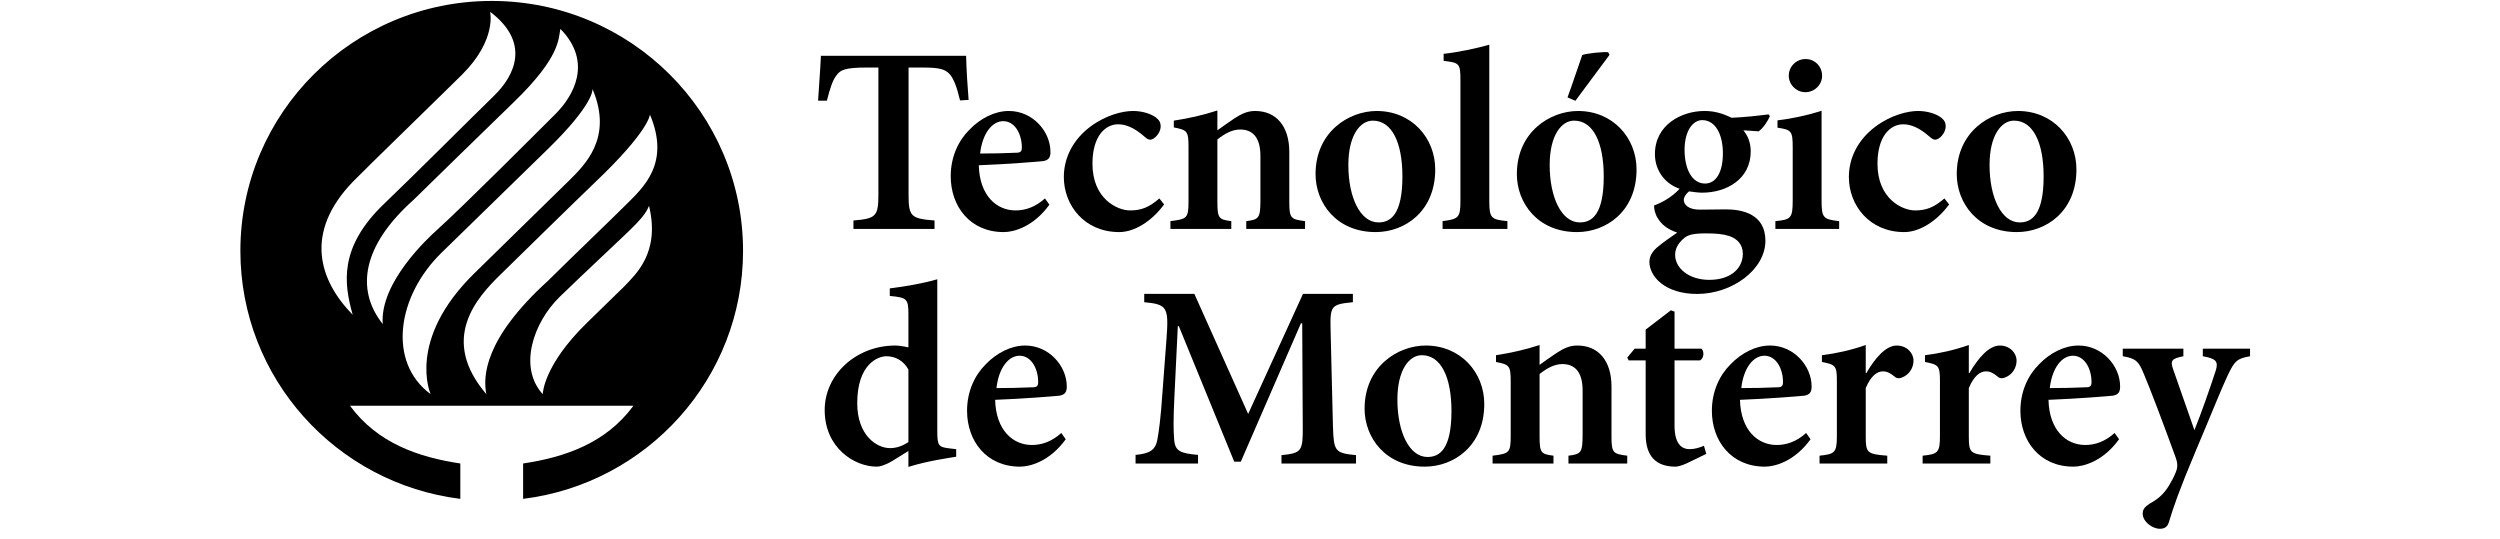
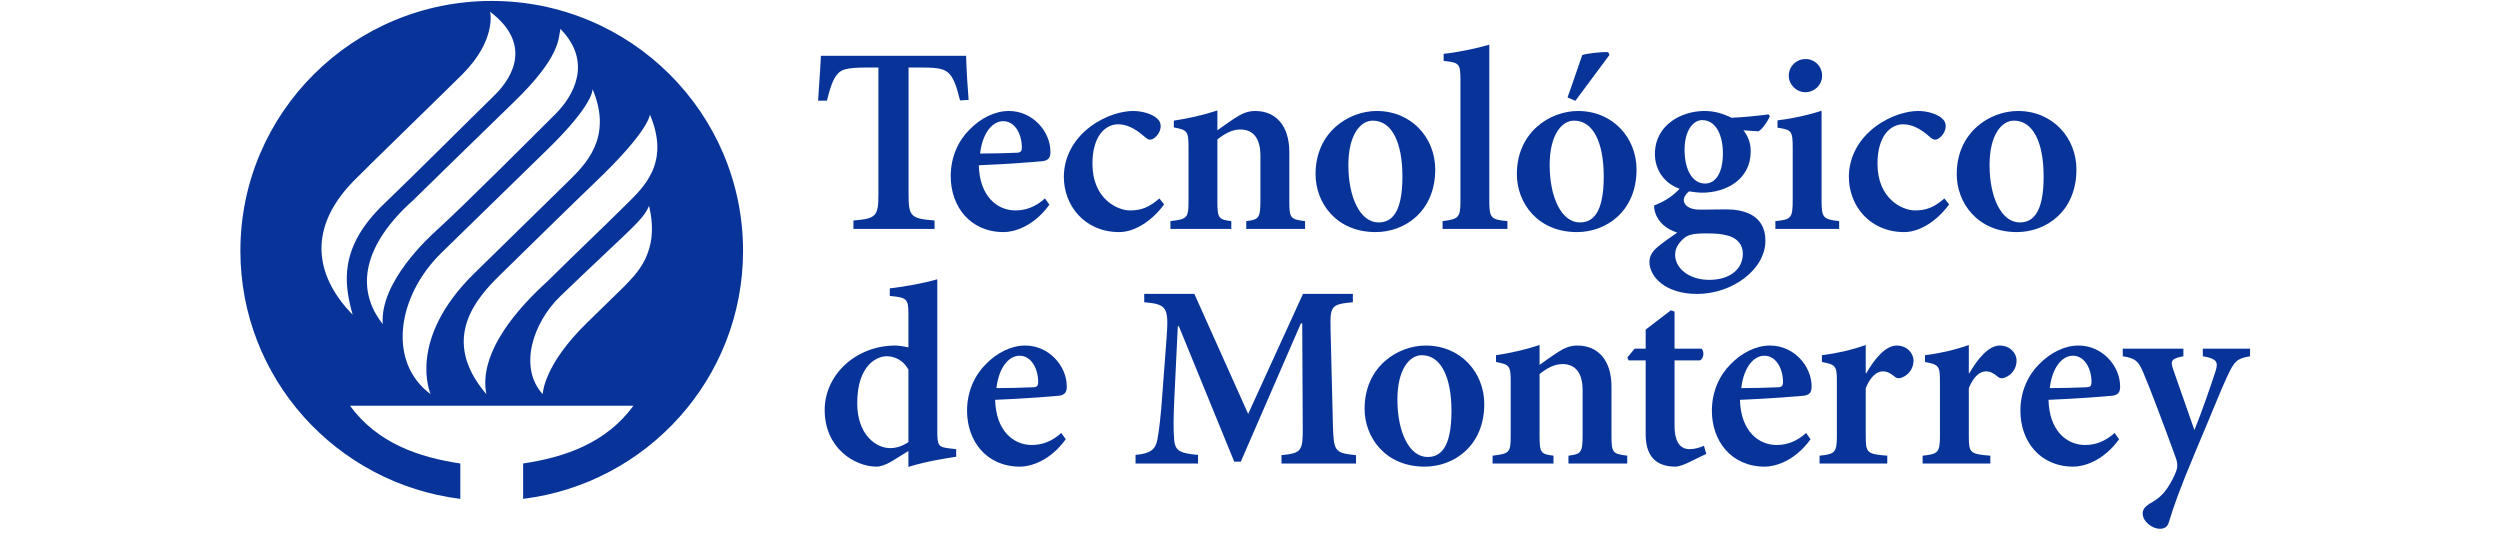
- <svg xmlns="http://www.w3.org/2000/svg" version="1.1" viewBox="0 0 195 52" height="42px" width="195px" class="logo">
-   <g fill-rule="evenodd" stroke-width="1" stroke="none" id="Page-1">
-     <g transform="translate(-70, -71)" id="header-left">
-       <g transform="translate(0, 50)" id="Menu-principal">
-         <g transform="translate(70, 21)" id="logo">
-           <path id="imagotipo" d="M37.222 19.785C35.577 21.428 32.314 24.535 29.697 27.125 23.519 32.745 23.421 36.368 23.753 38.065 19.205 32.748 22.812 28.764 25.125 26.508 26.186 25.468 32.741 19.044 34.241 17.618 39.549 12.569 39.548 11.058 39.548 11.058 41.565 15.805 38.867 18.145 37.222 19.785L37.222 19.785ZM37.065 27.664C35.45 29.239 36.098 28.608 33.481 31.162 29.224 35.306 29.2 38.065 29.2 38.065 26.824 35.469 28.282 31.155 30.837 28.666 31.898 27.629 33.874 25.765 35.282 24.435 38.158 21.72 39.056 20.926 39.463 19.878 40.565 24.43 38.145 26.514 37.065 27.664L37.065 27.664ZM19.446 24.385C20.625 23.25 28.132 15.904 29.566 14.517 34.217 10.012 34.007 8.598 34.007 8.598 36.016 13.345 33.263 15.94 31.608 17.568 29.804 19.342 25.239 23.806 22.609 26.378 16.006 32.836 18.373 38.064 18.373 38.064 14.18 34.973 15.12 28.59 19.446 24.385L19.446 24.385ZM16.705 19.316C17.892 18.15 24.27 11.928 26.429 9.838 30.963 5.448 30.7 3.704 30.905 2.79 34.081 6.031 32.132 9.319 30.409 11.027 28.9 12.524 21.818 19.638 18.939 22.25 18.205 22.915 13.438 27.265 13.748 31.296 11.088 27.945 11.803 23.698 16.705 19.316L16.705 19.316ZM10.876 17.538C11.944 16.431 20.052 8.564 21.427 7.188 24.781 3.839 24.117 1.138 24.117 1.138 27.999 4.076 26.571 7.248 24.465 9.276 22.757 10.93 16.702 16.987 13.906 19.654 9.467 23.896 10.006 27.399 10.845 30.397 7.593 27.075 6.116 22.469 10.876 17.538L10.876 17.538ZM24.272 0.091C10.867 0.091 1.42108547e-14 10.897 1.42108547e-14 24.227 1.42108547e-14 36.536 9.266 46.692 21.24 48.176L21.24 44.759C17.239 44.161 13.247 42.814 10.587 39.184L37.956 39.184C35.295 42.814 31.304 44.161 27.304 44.759L27.304 48.176C39.277 46.692 48.543 36.536 48.543 24.227 48.543 10.897 37.676 0.091 24.272 0.091L24.272 0.091Z" />
-           <g transform="translate(55, 4)" id="texto">
-             <path id="Fill-2" d="M16.436 10.827C17.603 10.827 18.718 10.801 19.909 10.75 20.315 10.75 20.467 10.65 20.467 10.246 20.467 8.961 19.808 7.701 18.667 7.701 17.628 7.701 16.665 8.835 16.436 10.827L16.436 10.827ZM23.128 15.766C21.583 17.909 19.681 18.413 18.718 18.413 15.448 18.413 13.598 15.917 13.598 13.019 13.598 11.153 14.333 9.591 15.398 8.532 16.488 7.398 17.882 6.718 19.199 6.718L19.225 6.718C21.481 6.718 23.23 8.658 23.23 10.675 23.23 11.179 23.078 11.456 22.545 11.557 22.115 11.607 18.997 11.859 16.31 11.96 16.386 14.935 18.059 16.321 19.858 16.321 20.847 16.321 21.81 15.968 22.698 15.162L23.128 15.766 23.128 15.766Z" />
-             <path id="Fill-3" d="M34.205 15.741C33.064 17.304 31.391 18.413 29.871 18.413 26.5 18.413 24.522 15.817 24.522 13.095 24.522 11.204 25.435 9.465 27.082 8.23 28.603 7.096 30.225 6.718 31.189 6.718L31.214 6.718C32.152 6.718 32.988 7.02 33.419 7.348 33.774 7.625 33.875 7.877 33.875 8.23 33.85 8.886 33.242 9.49 32.861 9.49 32.709 9.49 32.557 9.415 32.329 9.212 31.391 8.381 30.555 8.003 29.769 8.003 28.527 8.003 27.286 9.137 27.286 11.809 27.286 15.212 29.693 16.321 30.91 16.321 31.975 16.321 32.735 16.044 33.748 15.162L34.205 15.741" />
-             <path id="Fill-4" d="M42.138 18.111L42.138 17.355C43.355 17.203 43.507 17.077 43.507 15.313L43.507 11.053C43.507 9.264 42.747 8.507 41.555 8.507 40.77 8.507 40.061 8.91 39.35 9.465L39.35 15.49C39.35 17.102 39.503 17.203 40.693 17.355L40.693 18.111 34.814 18.111 34.814 17.355C36.436 17.152 36.562 17.077 36.562 15.413L36.562 10.196C36.562 8.658 36.436 8.558 35.143 8.305L35.143 7.65C36.486 7.449 37.982 7.121 39.35 6.667L39.35 8.583C39.857 8.23 40.39 7.826 40.972 7.449 41.707 6.969 42.265 6.718 43 6.718 45.028 6.718 46.295 8.18 46.295 10.675L46.295 15.49C46.295 17.102 46.447 17.178 47.817 17.355L47.817 18.111 42.138 18.111" />
-             <path id="Fill-5" d="M51.998 11.935C51.998 15.06 53.139 17.48 54.913 17.48 56.105 17.48 57.219 16.674 57.219 13.044 57.219 9.767 56.206 7.65 54.356 7.65 53.139 7.65 51.998 9.061 51.998 11.935L51.998 11.935ZM60.388 12.364C60.388 16.422 57.448 18.413 54.635 18.413 50.832 18.413 48.83 15.59 48.83 12.817 48.83 8.734 52.049 6.718 54.736 6.718 58.107 6.718 60.388 9.314 60.388 12.364L60.388 12.364Z" />
-             <path id="Fill-6" d="M61.098 18.111L61.098 17.355C62.644 17.152 62.822 17.027 62.822 15.388L62.822 3.718C62.822 2.105 62.694 2.055 61.199 1.878L61.199 1.197C62.619 1.046 64.393 0.669 65.609 0.316L65.609 15.388C65.609 17.077 65.787 17.203 67.359 17.355L67.359 18.111 61.098 18.111" />
-             <path id="Fill-7" d="M73.163 5.407C73.569 4.323 74.405 1.803 74.583 1.323 74.835 1.172 76.711 0.971 77.092 1.046L77.219 1.299 73.923 5.734 73.163 5.407 73.163 5.407ZM71.44 11.935C71.44 15.06 72.58 17.48 74.354 17.48 75.545 17.48 76.661 16.674 76.661 13.044 76.661 9.767 75.647 7.65 73.797 7.65 72.58 7.65 71.44 9.061 71.44 11.935L71.44 11.935ZM79.829 12.364C79.829 16.422 76.889 18.413 74.075 18.413 70.273 18.413 68.271 15.59 68.271 12.817 68.271 8.734 71.49 6.718 74.177 6.718 77.548 6.718 79.829 9.314 79.829 12.364L79.829 12.364Z" />
-             <path id="Fill-8" d="M84.467 10.473C84.467 12.313 85.177 13.725 86.445 13.725 87.458 13.725 88.168 12.716 88.168 10.801 88.168 9.037 87.484 7.6 86.166 7.6 85.304 7.6 84.467 8.583 84.467 10.473L84.467 10.473ZM84.341 19.069C83.859 19.497 83.555 20.001 83.555 20.606 83.555 21.891 84.873 23.026 86.85 23.026 88.928 23.026 90.094 21.916 90.094 20.505 90.094 19.598 89.536 19.043 88.776 18.791 88.117 18.59 87.509 18.539 86.495 18.539 85.278 18.539 84.721 18.691 84.341 19.069L84.341 19.069ZM92.705 7.222C92.528 7.65 92.046 8.406 91.616 8.683L90.145 8.583C90.576 9.113 90.855 9.767 90.855 10.624 90.855 13.296 88.523 14.607 86.166 14.607 85.735 14.607 85.304 14.531 84.898 14.481 84.645 14.683 84.391 15.01 84.391 15.313 84.391 15.741 84.823 16.271 86.013 16.245 86.876 16.245 87.661 16.22 88.472 16.22 90.044 16.22 92.274 16.674 92.274 19.244 92.274 22.043 89.055 24.386 85.684 24.386 82.592 24.386 81.096 22.724 81.071 21.312 81.071 20.732 81.35 20.304 81.806 19.9 82.389 19.396 83.15 18.892 83.758 18.463 82.769 18.136 82.212 17.632 81.882 17.077 81.628 16.699 81.502 16.145 81.527 15.842 82.744 15.388 83.555 14.708 83.986 14.229 82.592 13.75 81.604 12.489 81.604 10.877 81.604 8.028 84.214 6.718 86.369 6.718L86.394 6.718C87.357 6.718 88.117 6.944 89.004 7.373 90.272 7.323 91.59 7.171 92.578 7.045L92.705 7.222 92.705 7.222Z" />
-             <path id="Fill-9" d="M94.529 3.315C94.529 2.408 95.265 1.702 96.153 1.702 97.04 1.702 97.749 2.408 97.749 3.315 97.749 4.172 97.04 4.903 96.127 4.903 95.265 4.903 94.529 4.172 94.529 3.315L94.529 3.315ZM93.237 18.111L93.237 17.355C94.758 17.203 94.91 17.077 94.91 15.313L94.91 10.246C94.91 8.633 94.784 8.532 93.44 8.331L93.44 7.625C94.885 7.449 96.406 7.121 97.698 6.693L97.698 15.313C97.698 17.027 97.825 17.178 99.396 17.355L99.396 18.111 93.237 18.111 93.237 18.111Z" />
-             <path id="Fill-10" d="M110.016 15.741C108.876 17.304 107.203 18.413 105.683 18.413 102.312 18.413 100.334 15.817 100.334 13.095 100.334 11.204 101.247 9.465 102.894 8.23 104.415 7.096 106.037 6.718 107.001 6.718L107.026 6.718C107.964 6.718 108.8 7.02 109.231 7.348 109.586 7.625 109.687 7.877 109.687 8.23 109.662 8.886 109.053 9.49 108.673 9.49 108.521 9.49 108.369 9.415 108.141 9.212 107.203 8.381 106.367 8.003 105.581 8.003 104.339 8.003 103.097 9.137 103.097 11.809 103.097 15.212 105.505 16.321 106.722 16.321 107.786 16.321 108.546 16.044 109.56 15.162L110.016 15.741" />
-             <path id="Fill-11" d="M113.92 11.935C113.92 15.06 115.061 17.48 116.835 17.48 118.026 17.48 119.142 16.674 119.142 13.044 119.142 9.767 118.129 7.65 116.278 7.65 115.061 7.65 113.92 9.061 113.92 11.935L113.92 11.935ZM122.31 12.364C122.31 16.422 119.37 18.413 116.556 18.413 112.754 18.413 110.752 15.59 110.752 12.817 110.752 8.734 113.971 6.718 116.658 6.718 120.029 6.718 122.31 9.314 122.31 12.364L122.31 12.364Z" />
-             <path id="Fill-12" d="M9.512 31.688C9.031 30.806 8.22 30.403 7.384 30.403 6.572 30.403 4.57 31.159 4.57 34.94 4.57 37.99 6.395 39.275 7.738 39.275 8.372 39.275 8.93 39.073 9.512 38.695L9.512 31.688 9.512 31.688ZM14.125 40.106C13.517 40.208 11.338 40.51 9.512 41.09L9.512 39.552 7.966 40.51C7.206 40.963 6.725 41.065 6.446 41.065 4.317 41.065 1.427 39.275 1.427 35.595 1.427 32.167 4.469 29.369 8.245 29.369 8.499 29.369 8.93 29.42 9.512 29.546L9.512 26.319C9.512 24.858 9.36 24.731 7.713 24.58L7.713 23.849C9.234 23.673 11.135 23.32 12.301 22.967L12.301 37.687C12.301 39.073 12.453 39.174 13.467 39.3L14.125 39.376 14.125 40.106 14.125 40.106Z" />
-             <path id="Fill-13" d="M18.014 33.478C19.18 33.478 20.295 33.453 21.486 33.402 21.892 33.402 22.044 33.302 22.044 32.898 22.044 31.612 21.385 30.353 20.245 30.353 19.206 30.353 18.242 31.486 18.014 33.478L18.014 33.478ZM24.706 38.418C23.159 40.561 21.259 41.065 20.295 41.065 17.026 41.065 15.176 38.569 15.176 35.671 15.176 33.806 15.91 32.243 16.975 31.184 18.065 30.05 19.459 29.369 20.777 29.369L20.802 29.369C23.058 29.369 24.807 31.31 24.807 33.327 24.807 33.831 24.655 34.109 24.123 34.209 23.692 34.259 20.574 34.511 17.888 34.612 17.964 37.587 19.637 38.973 21.436 38.973 22.425 38.973 23.387 38.619 24.275 37.813L24.706 38.418 24.706 38.418Z" />
-             <path id="Fill-14" d="M45.54 40.762L45.54 39.955C47.492 39.754 47.619 39.577 47.594 37.133L47.543 27.227 47.416 27.227 41.612 40.586 40.979 40.586 35.63 27.504 35.529 27.504 35.2 34.31C35.098 36.402 35.098 37.536 35.174 38.418 35.25 39.577 35.782 39.779 37.481 39.93L37.481 40.762 31.448 40.762 31.448 39.93C32.893 39.804 33.375 39.401 33.552 38.468 33.704 37.637 33.881 36.402 34.058 33.755L34.439 28.689C34.667 25.664 34.489 25.387 32.285 25.185L32.285 24.378 37.126 24.378 42.322 35.973 47.619 24.378 52.435 24.378 52.435 25.185C50.331 25.387 50.23 25.538 50.281 27.807L50.509 37.133C50.585 39.577 50.687 39.754 52.739 39.955L52.739 40.762 45.54 40.762" />
-             <path id="Fill-15" d="M56.734 34.586C56.734 37.712 57.875 40.132 59.649 40.132 60.841 40.132 61.956 39.326 61.956 35.696 61.956 32.419 60.942 30.302 59.091 30.302 57.875 30.302 56.734 31.713 56.734 34.586L56.734 34.586ZM65.124 35.016C65.124 39.073 62.184 41.065 59.37 41.065 55.568 41.065 53.566 38.242 53.566 35.469 53.566 31.386 56.785 29.369 59.471 29.369 62.843 29.369 65.124 31.966 65.124 35.016L65.124 35.016Z" />
-             <path id="Fill-16" d="M73.253 40.762L73.253 40.006C74.469 39.855 74.621 39.729 74.621 37.965L74.621 33.705C74.621 31.915 73.861 31.159 72.669 31.159 71.884 31.159 71.174 31.563 70.465 32.117L70.465 38.141C70.465 39.754 70.616 39.855 71.807 40.006L71.807 40.762 65.927 40.762 65.927 40.006C67.55 39.804 67.676 39.729 67.676 38.065L67.676 32.848C67.676 31.31 67.55 31.21 66.257 30.957L66.257 30.302C67.6 30.1 69.096 29.772 70.465 29.319L70.465 31.235C70.971 30.882 71.503 30.478 72.087 30.1 72.821 29.621 73.379 29.369 74.114 29.369 76.142 29.369 77.41 30.831 77.41 33.327L77.41 38.141C77.41 39.754 77.562 39.83 78.93 40.006L78.93 40.762 73.253 40.762" />
-             <path id="Fill-17" d="M84.638 40.762C84.182 40.963 83.802 41.065 83.599 41.065 81.774 41.065 80.71 40.132 80.71 37.939L80.71 30.806 79.062 30.806 78.935 30.529 79.645 29.672 80.71 29.672 80.71 27.832 83.143 25.966 83.498 26.092 83.498 29.672 86.108 29.672C86.387 29.949 86.337 30.604 85.956 30.806L83.498 30.806 83.498 37.108C83.498 39.099 84.385 39.376 84.943 39.376 85.449 39.376 85.931 39.225 86.337 39.048L86.565 39.83 84.638 40.762" />
-             <path id="Fill-18" d="M89.943 33.478C91.109 33.478 92.225 33.453 93.416 33.402 93.821 33.402 93.973 33.302 93.973 32.898 93.973 31.612 93.315 30.353 92.173 30.353 91.134 30.353 90.171 31.486 89.943 33.478L89.943 33.478ZM96.634 38.418C95.089 40.561 93.188 41.065 92.225 41.065 88.955 41.065 87.104 38.569 87.104 35.671 87.104 33.806 87.84 32.243 88.904 31.184 89.994 30.05 91.388 29.369 92.706 29.369L92.731 29.369C94.987 29.369 96.736 31.31 96.736 33.327 96.736 33.831 96.584 34.109 96.051 34.209 95.621 34.259 92.503 34.511 89.817 34.612 89.893 37.587 91.565 38.973 93.365 38.973 94.353 38.973 95.317 38.619 96.204 37.813L96.634 38.418 96.634 38.418Z" />
-             <path id="Fill-19" d="M102.014 32.041C102.876 30.554 103.915 29.369 104.953 29.369 105.917 29.369 106.576 30.075 106.576 30.831 106.576 31.587 106.095 32.218 105.487 32.444 105.157 32.596 104.903 32.52 104.751 32.369 104.32 32.016 104.015 31.864 103.61 31.864 103.052 31.864 102.444 32.318 101.963 33.478L101.963 38.141C101.963 39.729 102.09 39.855 104.041 40.006L104.041 40.762 97.502 40.762 97.502 40.006C98.946 39.855 99.175 39.729 99.175 38.141L99.175 32.747C99.175 31.31 99.022 31.21 97.73 30.957L97.73 30.302C99.149 30.125 100.518 29.823 101.963 29.319L101.963 32.041 102.014 32.041" />
-             <path id="Fill-20" d="M111.968 32.041C112.829 30.554 113.868 29.369 114.908 29.369 115.871 29.369 116.53 30.075 116.53 30.831 116.53 31.587 116.048 32.218 115.44 32.444 115.11 32.596 114.857 32.52 114.705 32.369 114.274 32.016 113.97 31.864 113.564 31.864 113.006 31.864 112.398 32.318 111.917 33.478L111.917 38.141C111.917 39.729 112.043 39.855 113.996 40.006L113.996 40.762 107.456 40.762 107.456 40.006C108.901 39.855 109.129 39.729 109.129 38.141L109.129 32.747C109.129 31.31 108.977 31.21 107.684 30.957L107.684 30.302C109.103 30.125 110.472 29.823 111.917 29.319L111.917 32.041 111.968 32.041" />
-             <path id="Fill-21" d="M119.736 33.478C120.901 33.478 122.017 33.453 123.209 33.402 123.614 33.402 123.767 33.302 123.767 32.898 123.767 31.612 123.108 30.353 121.966 30.353 120.927 30.353 119.965 31.486 119.736 33.478L119.736 33.478ZM126.428 38.418C124.881 40.561 122.981 41.065 122.017 41.065 118.748 41.065 116.898 38.569 116.898 35.671 116.898 33.806 117.632 32.243 118.697 31.184 119.787 30.05 121.18 29.369 122.5 29.369L122.524 29.369C124.78 29.369 126.529 31.31 126.529 33.327 126.529 33.831 126.377 34.109 125.845 34.209 125.413 34.259 122.296 34.511 119.611 34.612 119.686 37.587 121.358 38.973 123.157 38.973 124.147 38.973 125.109 38.619 125.997 37.813L126.428 38.418 126.428 38.418Z" />
-             <path id="Fill-23" d="M139.076 30.403C137.809 30.629 137.581 30.857 136.922 32.243 136.287 33.578 135.476 35.671 133.881 39.426 132.181 43.459 131.674 44.996 131.243 46.408 131.093 46.938 130.762 47.064 130.357 47.064 129.648 47.064 128.71 46.384 128.71 45.602 128.71 45.199 128.886 44.972 129.369 44.644 130.307 44.141 130.863 43.586 131.372 42.678 131.726 42.073 131.878 41.695 131.979 41.393 132.106 40.989 132.056 40.636 131.902 40.208 130.687 36.855 129.395 33.453 128.811 32.092 128.328 30.907 128.051 30.604 126.783 30.403L126.783 29.672 132.638 29.672 132.638 30.403C131.522 30.629 131.346 30.806 131.649 31.663L133.703 37.536C134.336 35.998 135.274 33.302 135.755 31.814 136.034 30.932 135.832 30.629 134.514 30.403L134.514 29.672 139.076 29.672 139.076 30.403" />
-             <path id="Fill-25" d="M1.062 1.391C0.996 2.884 0.876 4.242 0.79 5.722L1.642 5.722C1.944 4.494 2.221 3.675 2.597 3.239 2.949 2.751 3.425 2.522 5.485 2.522L6.614 2.522 6.614 14.784C6.614 16.908 6.363 17.112 4.204 17.293L4.204 18.111 12.036 18.111 12.036 17.293C9.752 17.112 9.527 16.908 9.527 14.784L9.527 2.522 10.882 2.522C12.514 2.522 13.066 2.676 13.519 3.187 13.895 3.624 14.195 4.416 14.497 5.697L15.326 5.645C15.221 4.321 15.117 2.804 15.085 1.391L1.062 1.391" />
-           </g>
-         </g>
-       </g>
-     </g>
-   </g>
+ <svg xmlns="http://www.w3.org/2000/svg" width="195" height="42" viewBox="0 0 195 42" fill="none">
+   <path fill-rule="evenodd" clip-rule="evenodd" d="M48.814 15.98C47.485 17.307 44.85 19.817 42.736 21.908C37.746 26.448 37.667 29.374 37.935 30.745C34.262 26.451 37.175 23.233 39.044 21.411C39.901 20.57 45.194 15.382 46.407 14.23C50.694 10.152 50.692 8.931 50.692 8.931C52.322 12.766 50.142 14.655 48.814 15.98ZM48.687 22.344C47.382 23.616 47.906 23.107 45.792 25.169C42.354 28.516 42.334 30.745 42.334 30.745C40.415 28.648 41.593 25.164 43.657 23.153C44.514 22.316 46.11 20.811 47.247 19.736C49.57 17.543 50.296 16.901 50.624 16.056C51.514 19.732 49.559 21.415 48.687 22.344ZM34.456 19.696C35.409 18.779 41.472 12.845 42.63 11.725C46.387 8.087 46.218 6.945 46.218 6.945C47.84 10.779 45.616 12.874 44.279 14.189C42.822 15.623 39.135 19.228 37.011 21.305C31.678 26.521 33.589 30.744 33.589 30.744C30.203 28.247 30.962 23.091 34.456 19.696ZM32.243 15.602C33.201 14.66 38.353 9.634 40.096 7.946C43.759 4.4 43.546 2.992 43.712 2.253C46.277 4.871 44.703 7.527 43.311 8.907C42.092 10.115 36.372 15.862 34.047 17.971C33.454 18.508 29.604 22.022 29.855 25.278C27.705 22.571 28.283 19.14 32.243 15.602ZM27.534 14.165C28.398 13.271 34.946 6.917 36.056 5.806C38.765 3.1 38.229 0.919 38.229 0.919C41.364 3.292 40.211 5.854 38.511 7.492C37.131 8.828 32.24 13.72 29.982 15.874C26.396 19.3 26.831 22.13 27.51 24.551C24.883 21.869 23.69 18.148 27.534 14.165ZM38.354 0.073C27.527 0.073 18.75 8.801 18.75 19.568C18.75 29.51 26.234 37.713 35.905 38.912V36.152C32.674 35.669 29.45 34.58 27.301 31.649H49.407C47.258 34.58 44.034 35.669 40.803 36.152V38.912C50.474 37.713 57.958 29.51 57.958 19.568C57.958 8.801 49.181 0.073 38.354 0.073Z" fill="#083499" />
+   <path fill-rule="evenodd" clip-rule="evenodd" d="M76.448 11.975C77.391 11.975 78.291 11.955 79.254 11.914C79.581 11.914 79.704 11.832 79.704 11.507C79.704 10.468 79.171 9.451 78.251 9.451C77.411 9.451 76.633 10.366 76.448 11.975ZM81.854 15.965C80.605 17.696 79.069 18.103 78.291 18.103C75.65 18.103 74.156 16.087 74.156 13.746C74.156 12.239 74.749 10.977 75.61 10.122C76.49 9.207 77.616 8.657 78.68 8.657H78.701C80.523 8.657 81.935 10.224 81.935 11.853C81.935 12.26 81.813 12.484 81.382 12.565C81.035 12.606 78.517 12.809 76.347 12.891C76.408 15.294 77.759 16.413 79.213 16.413C80.011 16.413 80.789 16.128 81.506 15.477L81.854 15.965Z" fill="#083499" />
+   <path fill-rule="evenodd" clip-rule="evenodd" d="M90.8 15.945C89.879 17.207 88.527 18.103 87.3 18.103C84.577 18.103 82.98 16.006 82.98 13.807C82.98 12.281 83.717 10.875 85.047 9.878C86.276 8.962 87.586 8.657 88.364 8.657H88.384C89.142 8.657 89.817 8.901 90.165 9.166C90.452 9.39 90.534 9.593 90.534 9.878C90.514 10.408 90.022 10.896 89.715 10.896C89.592 10.896 89.469 10.835 89.285 10.672C88.527 10 87.852 9.695 87.217 9.695C86.214 9.695 85.211 10.611 85.211 12.769C85.211 15.517 87.156 16.413 88.139 16.413C88.999 16.413 89.612 16.189 90.431 15.477L90.8 15.945Z" fill="#083499" />
+   <path fill-rule="evenodd" clip-rule="evenodd" d="M97.208 17.858V17.248C98.191 17.125 98.313 17.024 98.313 15.599V12.159C98.313 10.713 97.7 10.101 96.737 10.101C96.103 10.101 95.53 10.427 94.956 10.875V15.742C94.956 17.044 95.079 17.125 96.041 17.248V17.858H91.292V17.248C92.602 17.085 92.704 17.024 92.704 15.68V11.466C92.704 10.224 92.602 10.143 91.558 9.939V9.41C92.642 9.247 93.851 8.982 94.956 8.616V10.164C95.365 9.878 95.795 9.552 96.266 9.247C96.86 8.86 97.31 8.657 97.904 8.657C99.542 8.657 100.566 9.838 100.566 11.853V15.742C100.566 17.044 100.688 17.105 101.794 17.248V17.858H97.208Z" fill="#083499" />
+   <path fill-rule="evenodd" clip-rule="evenodd" d="M105.172 12.871C105.172 15.395 106.093 17.349 107.526 17.349C108.489 17.349 109.389 16.698 109.389 13.766C109.389 11.12 108.57 9.41 107.076 9.41C106.093 9.41 105.172 10.55 105.172 12.871ZM111.948 13.217C111.948 16.495 109.573 18.103 107.301 18.103C104.23 18.103 102.613 15.823 102.613 13.583C102.613 10.285 105.213 8.657 107.383 8.657C110.105 8.657 111.948 10.753 111.948 13.217Z" fill="#083499" />
+   <path fill-rule="evenodd" clip-rule="evenodd" d="M112.521 17.858V17.248C113.77 17.085 113.914 16.983 113.914 15.66V6.234C113.914 4.931 113.811 4.89 112.603 4.748V4.198C113.75 4.076 115.183 3.771 116.165 3.486V15.66C116.165 17.024 116.309 17.125 117.578 17.248V17.858H112.521Z" fill="#083499" />
+   <path fill-rule="evenodd" clip-rule="evenodd" d="M122.267 7.598C122.594 6.722 123.27 4.687 123.413 4.3C123.617 4.178 125.132 4.015 125.44 4.076L125.542 4.28L122.88 7.862L122.267 7.598ZM120.874 12.871C120.874 15.395 121.795 17.349 123.229 17.349C124.19 17.349 125.091 16.698 125.091 13.766C125.091 11.12 124.273 9.41 122.778 9.41C121.795 9.41 120.874 10.55 120.874 12.871ZM127.65 13.217C127.65 16.495 125.276 18.103 123.003 18.103C119.932 18.103 118.315 15.823 118.315 13.583C118.315 10.285 120.915 8.657 123.085 8.657C125.808 8.657 127.65 10.753 127.65 13.217Z" fill="#083499" />
+   <path fill-rule="evenodd" clip-rule="evenodd" d="M131.397 11.69C131.397 13.176 131.97 14.316 132.994 14.316C133.813 14.316 134.386 13.502 134.386 11.955C134.386 10.53 133.834 9.369 132.769 9.369C132.072 9.369 131.397 10.164 131.397 11.69ZM131.295 18.633C130.906 18.978 130.66 19.385 130.66 19.874C130.66 20.912 131.724 21.829 133.321 21.829C135 21.829 135.942 20.933 135.942 19.792C135.942 19.06 135.491 18.612 134.877 18.408C134.345 18.245 133.853 18.205 133.034 18.205C132.052 18.205 131.602 18.327 131.295 18.633ZM138.051 9.064C137.907 9.41 137.518 10.02 137.17 10.244L135.983 10.164C136.331 10.591 136.556 11.12 136.556 11.812C136.556 13.97 134.672 15.029 132.769 15.029C132.421 15.029 132.072 14.968 131.745 14.927C131.54 15.09 131.335 15.355 131.335 15.599C131.335 15.945 131.684 16.373 132.645 16.352C133.342 16.352 133.976 16.331 134.632 16.331C135.901 16.331 137.702 16.698 137.702 18.774C137.702 21.035 135.102 22.927 132.379 22.927C129.882 22.927 128.674 21.584 128.654 20.444C128.654 19.976 128.879 19.63 129.247 19.304C129.718 18.897 130.332 18.49 130.823 18.143C130.025 17.879 129.575 17.472 129.309 17.024C129.104 16.718 129.002 16.271 129.022 16.026C130.005 15.66 130.66 15.11 131.008 14.723C129.882 14.336 129.084 13.318 129.084 12.016C129.084 9.715 131.192 8.657 132.932 8.657H132.953C133.731 8.657 134.345 8.84 135.061 9.186C136.085 9.145 137.15 9.023 137.948 8.921L138.051 9.064Z" fill="#083499" />
+   <path fill-rule="evenodd" clip-rule="evenodd" d="M139.524 5.908C139.524 5.175 140.118 4.605 140.835 4.605C141.551 4.605 142.124 5.175 142.124 5.908C142.124 6.6 141.551 7.191 140.814 7.191C140.118 7.191 139.524 6.6 139.524 5.908ZM138.48 17.858V17.248C139.708 17.125 139.831 17.024 139.831 15.599V11.507C139.831 10.204 139.729 10.122 138.644 9.96V9.39C139.811 9.247 141.039 8.982 142.083 8.636V15.599C142.083 16.983 142.186 17.105 143.455 17.248V17.858H138.48Z" fill="#083499" />
+   <path fill-rule="evenodd" clip-rule="evenodd" d="M152.032 15.945C151.112 17.207 149.76 18.103 148.532 18.103C145.809 18.103 144.212 16.006 144.212 13.807C144.212 12.281 144.949 10.875 146.28 9.878C147.508 8.962 148.818 8.657 149.597 8.657H149.617C150.374 8.657 151.05 8.901 151.398 9.166C151.685 9.39 151.767 9.593 151.767 9.878C151.746 10.408 151.254 10.896 150.948 10.896C150.825 10.896 150.702 10.835 150.517 10.672C149.76 10 149.085 9.695 148.45 9.695C147.447 9.695 146.444 10.611 146.444 12.769C146.444 15.517 148.389 16.413 149.371 16.413C150.231 16.413 150.845 16.189 151.664 15.477L152.032 15.945Z" fill="#083499" />
+   <path fill-rule="evenodd" clip-rule="evenodd" d="M155.185 12.871C155.185 15.395 156.107 17.349 157.54 17.349C158.502 17.349 159.403 16.698 159.403 13.766C159.403 11.12 158.585 9.41 157.09 9.41C156.107 9.41 155.185 10.55 155.185 12.871ZM161.962 13.217C161.962 16.495 159.587 18.103 157.314 18.103C154.244 18.103 152.626 15.823 152.626 13.583C152.626 10.285 155.227 8.657 157.397 8.657C160.119 8.657 161.962 10.753 161.962 13.217Z" fill="#083499" />
+   <path fill-rule="evenodd" clip-rule="evenodd" d="M70.856 28.825C70.467 28.113 69.812 27.787 69.137 27.787C68.481 27.787 66.864 28.398 66.864 31.452C66.864 33.915 68.338 34.953 69.423 34.953C69.935 34.953 70.386 34.79 70.856 34.485V28.825ZM74.582 35.624C74.091 35.706 72.331 35.95 70.856 36.419V35.177L69.608 35.95C68.993 36.317 68.605 36.398 68.379 36.398C66.66 36.398 64.326 34.953 64.326 31.981C64.326 29.212 66.782 26.952 69.833 26.952C70.038 26.952 70.386 26.993 70.856 27.095V24.489C70.856 23.308 70.733 23.206 69.403 23.084V22.494C70.631 22.351 72.167 22.067 73.108 21.781V33.67C73.108 34.79 73.231 34.871 74.05 34.973L74.582 35.035V35.624Z" fill="#083499" />
+   <path fill-rule="evenodd" clip-rule="evenodd" d="M77.723 30.27C78.665 30.27 79.565 30.25 80.527 30.209C80.855 30.209 80.978 30.128 80.978 29.802C80.978 28.764 80.446 27.746 79.524 27.746C78.685 27.746 77.907 28.662 77.723 30.27ZM83.127 34.261C81.879 35.991 80.344 36.398 79.565 36.398C76.925 36.398 75.43 34.383 75.43 32.042C75.43 30.535 76.024 29.273 76.884 28.418C77.764 27.502 78.89 26.952 79.955 26.952H79.975C81.797 26.952 83.209 28.52 83.209 30.148C83.209 30.556 83.087 30.78 82.657 30.861C82.309 30.902 79.79 31.105 77.621 31.187C77.682 33.589 79.033 34.709 80.486 34.709C81.285 34.709 82.063 34.423 82.779 33.772L83.127 34.261Z" fill="#083499" />
+   <path fill-rule="evenodd" clip-rule="evenodd" d="M99.956 36.154V35.502C101.532 35.34 101.635 35.197 101.614 33.222L101.573 25.222H101.471L96.782 36.011H96.271L91.951 25.446H91.87L91.604 30.943C91.522 32.632 91.522 33.548 91.583 34.261C91.644 35.197 92.074 35.36 93.446 35.482V36.154H88.573V35.482C89.74 35.38 90.129 35.055 90.273 34.301C90.396 33.63 90.538 32.632 90.682 30.495L90.989 26.402C91.174 23.959 91.03 23.735 89.249 23.573V22.921H93.159L97.356 32.286L101.635 22.921H105.524V23.573C103.825 23.735 103.743 23.858 103.784 25.69L103.969 33.222C104.03 35.197 104.112 35.34 105.77 35.502V36.154H99.956Z" fill="#083499" />
+   <path fill-rule="evenodd" clip-rule="evenodd" d="M108.997 31.166C108.997 33.691 109.918 35.645 111.351 35.645C112.314 35.645 113.215 34.994 113.215 32.062C113.215 29.415 112.395 27.706 110.901 27.706C109.918 27.706 108.997 28.845 108.997 31.166ZM115.773 31.513C115.773 34.79 113.398 36.398 111.126 36.398C108.055 36.398 106.438 34.118 106.438 31.879C106.438 28.581 109.038 26.952 111.208 26.952C113.93 26.952 115.773 29.049 115.773 31.513Z" fill="#083499" />
+   <path fill-rule="evenodd" clip-rule="evenodd" d="M122.339 36.154V35.543C123.321 35.421 123.444 35.319 123.444 33.895V30.454C123.444 29.008 122.83 28.398 121.868 28.398C121.233 28.398 120.66 28.724 120.087 29.171V34.037C120.087 35.34 120.209 35.421 121.171 35.543V36.154H116.422V35.543C117.733 35.38 117.835 35.319 117.835 33.976V29.762C117.835 28.52 117.733 28.439 116.688 28.235V27.706C117.773 27.543 118.981 27.278 120.087 26.911V28.459C120.496 28.174 120.926 27.848 121.397 27.543C121.99 27.156 122.441 26.952 123.034 26.952C124.673 26.952 125.696 28.133 125.696 30.148V34.037C125.696 35.34 125.819 35.401 126.924 35.543V36.154H122.339Z" fill="#083499" />
+   <path fill-rule="evenodd" clip-rule="evenodd" d="M131.535 36.154C131.166 36.317 130.859 36.398 130.696 36.398C129.221 36.398 128.362 35.645 128.362 33.874V28.113H127.031L126.928 27.889L127.502 27.196H128.362V25.71L130.327 24.204L130.614 24.305V27.196H132.722C132.947 27.421 132.907 27.95 132.599 28.113H130.614V33.202C130.614 34.811 131.33 35.035 131.781 35.035C132.19 35.035 132.579 34.913 132.907 34.77L133.091 35.401L131.535 36.154Z" fill="#083499" />
+   <path fill-rule="evenodd" clip-rule="evenodd" d="M135.82 30.27C136.761 30.27 137.662 30.25 138.624 30.209C138.952 30.209 139.074 30.128 139.074 29.802C139.074 28.764 138.543 27.746 137.621 27.746C136.782 27.746 136.004 28.662 135.82 30.27ZM141.224 34.261C139.975 35.991 138.44 36.398 137.662 36.398C135.021 36.398 133.527 34.383 133.527 32.042C133.527 30.535 134.121 29.273 134.98 28.418C135.86 27.502 136.986 26.952 138.051 26.952H138.071C139.894 26.952 141.306 28.52 141.306 30.148C141.306 30.556 141.183 30.78 140.753 30.861C140.405 30.902 137.887 31.105 135.717 31.187C135.779 33.589 137.13 34.709 138.583 34.709C139.381 34.709 140.16 34.423 140.876 33.772L141.224 34.261Z" fill="#083499" />
+   <path fill-rule="evenodd" clip-rule="evenodd" d="M145.569 29.11C146.265 27.909 147.104 26.952 147.943 26.952C148.721 26.952 149.254 27.522 149.254 28.133C149.254 28.744 148.865 29.253 148.374 29.436C148.107 29.558 147.902 29.497 147.78 29.375C147.432 29.09 147.186 28.967 146.858 28.967C146.408 28.967 145.916 29.334 145.528 30.27V34.037C145.528 35.319 145.63 35.421 147.207 35.543V36.154H141.925V35.543C143.091 35.421 143.276 35.319 143.276 34.037V29.68C143.276 28.52 143.153 28.439 142.109 28.235V27.706C143.255 27.563 144.361 27.319 145.528 26.911V29.11H145.569Z" fill="#083499" />
+   <path fill-rule="evenodd" clip-rule="evenodd" d="M153.609 29.11C154.304 27.909 155.144 26.952 155.983 26.952C156.761 26.952 157.293 27.522 157.293 28.133C157.293 28.744 156.904 29.253 156.413 29.436C156.147 29.558 155.942 29.497 155.82 29.375C155.471 29.09 155.226 28.967 154.898 28.967C154.447 28.967 153.956 29.334 153.568 30.27V34.037C153.568 35.319 153.67 35.421 155.246 35.543V36.154H149.964V35.543C151.131 35.421 151.315 35.319 151.315 34.037V29.68C151.315 28.52 151.193 28.439 150.149 28.235V27.706C151.295 27.563 152.4 27.319 153.568 26.911V29.11H153.609Z" fill="#083499" />
+   <path fill-rule="evenodd" clip-rule="evenodd" d="M159.883 30.27C160.824 30.27 161.726 30.25 162.688 30.209C163.015 30.209 163.138 30.128 163.138 29.802C163.138 28.764 162.606 27.746 161.684 27.746C160.845 27.746 160.068 28.662 159.883 30.27ZM165.288 34.261C164.038 35.991 162.504 36.398 161.726 36.398C159.085 36.398 157.591 34.383 157.591 32.042C157.591 30.535 158.184 29.273 159.044 28.418C159.924 27.502 161.05 26.952 162.115 26.952H162.135C163.957 26.952 165.37 28.52 165.37 30.148C165.37 30.556 165.247 30.78 164.817 30.861C164.468 30.902 161.951 31.105 159.782 31.187C159.843 33.589 161.193 34.709 162.646 34.709C163.445 34.709 164.222 34.423 164.94 33.772L165.288 34.261Z" fill="#083499" />
+   <path fill-rule="evenodd" clip-rule="evenodd" d="M175.503 27.787C174.48 27.97 174.296 28.154 173.764 29.273C173.251 30.352 172.596 32.042 171.308 35.075C169.935 38.332 169.526 39.574 169.177 40.714C169.056 41.142 168.789 41.244 168.461 41.244C167.889 41.244 167.131 40.695 167.131 40.063C167.131 39.737 167.274 39.554 167.663 39.289C168.421 38.883 168.87 38.435 169.281 37.701C169.567 37.213 169.69 36.908 169.772 36.663C169.874 36.337 169.834 36.052 169.709 35.706C168.728 32.998 167.684 30.25 167.213 29.151C166.823 28.194 166.599 27.95 165.574 27.787V27.196H170.304V27.787C169.403 27.97 169.26 28.113 169.505 28.805L171.164 33.548C171.675 32.306 172.433 30.128 172.821 28.927C173.047 28.214 172.884 27.97 171.819 27.787V27.196H175.503V27.787Z" fill="#083499" />
+   <path fill-rule="evenodd" clip-rule="evenodd" d="M64.031 4.355C63.977 5.56 63.88 6.657 63.811 7.853H64.5C64.743 6.861 64.967 6.199 65.271 5.847C65.555 5.453 65.939 5.268 67.603 5.268H68.516V15.171C68.516 16.887 68.312 17.052 66.569 17.198V17.858H72.895V17.198C71.05 17.052 70.868 16.887 70.868 15.171V5.268H71.962C73.281 5.268 73.726 5.392 74.092 5.805C74.396 6.158 74.638 6.798 74.882 7.832L75.552 7.791C75.467 6.721 75.383 5.495 75.357 4.355H64.031Z" fill="#083499" />
</svg>
